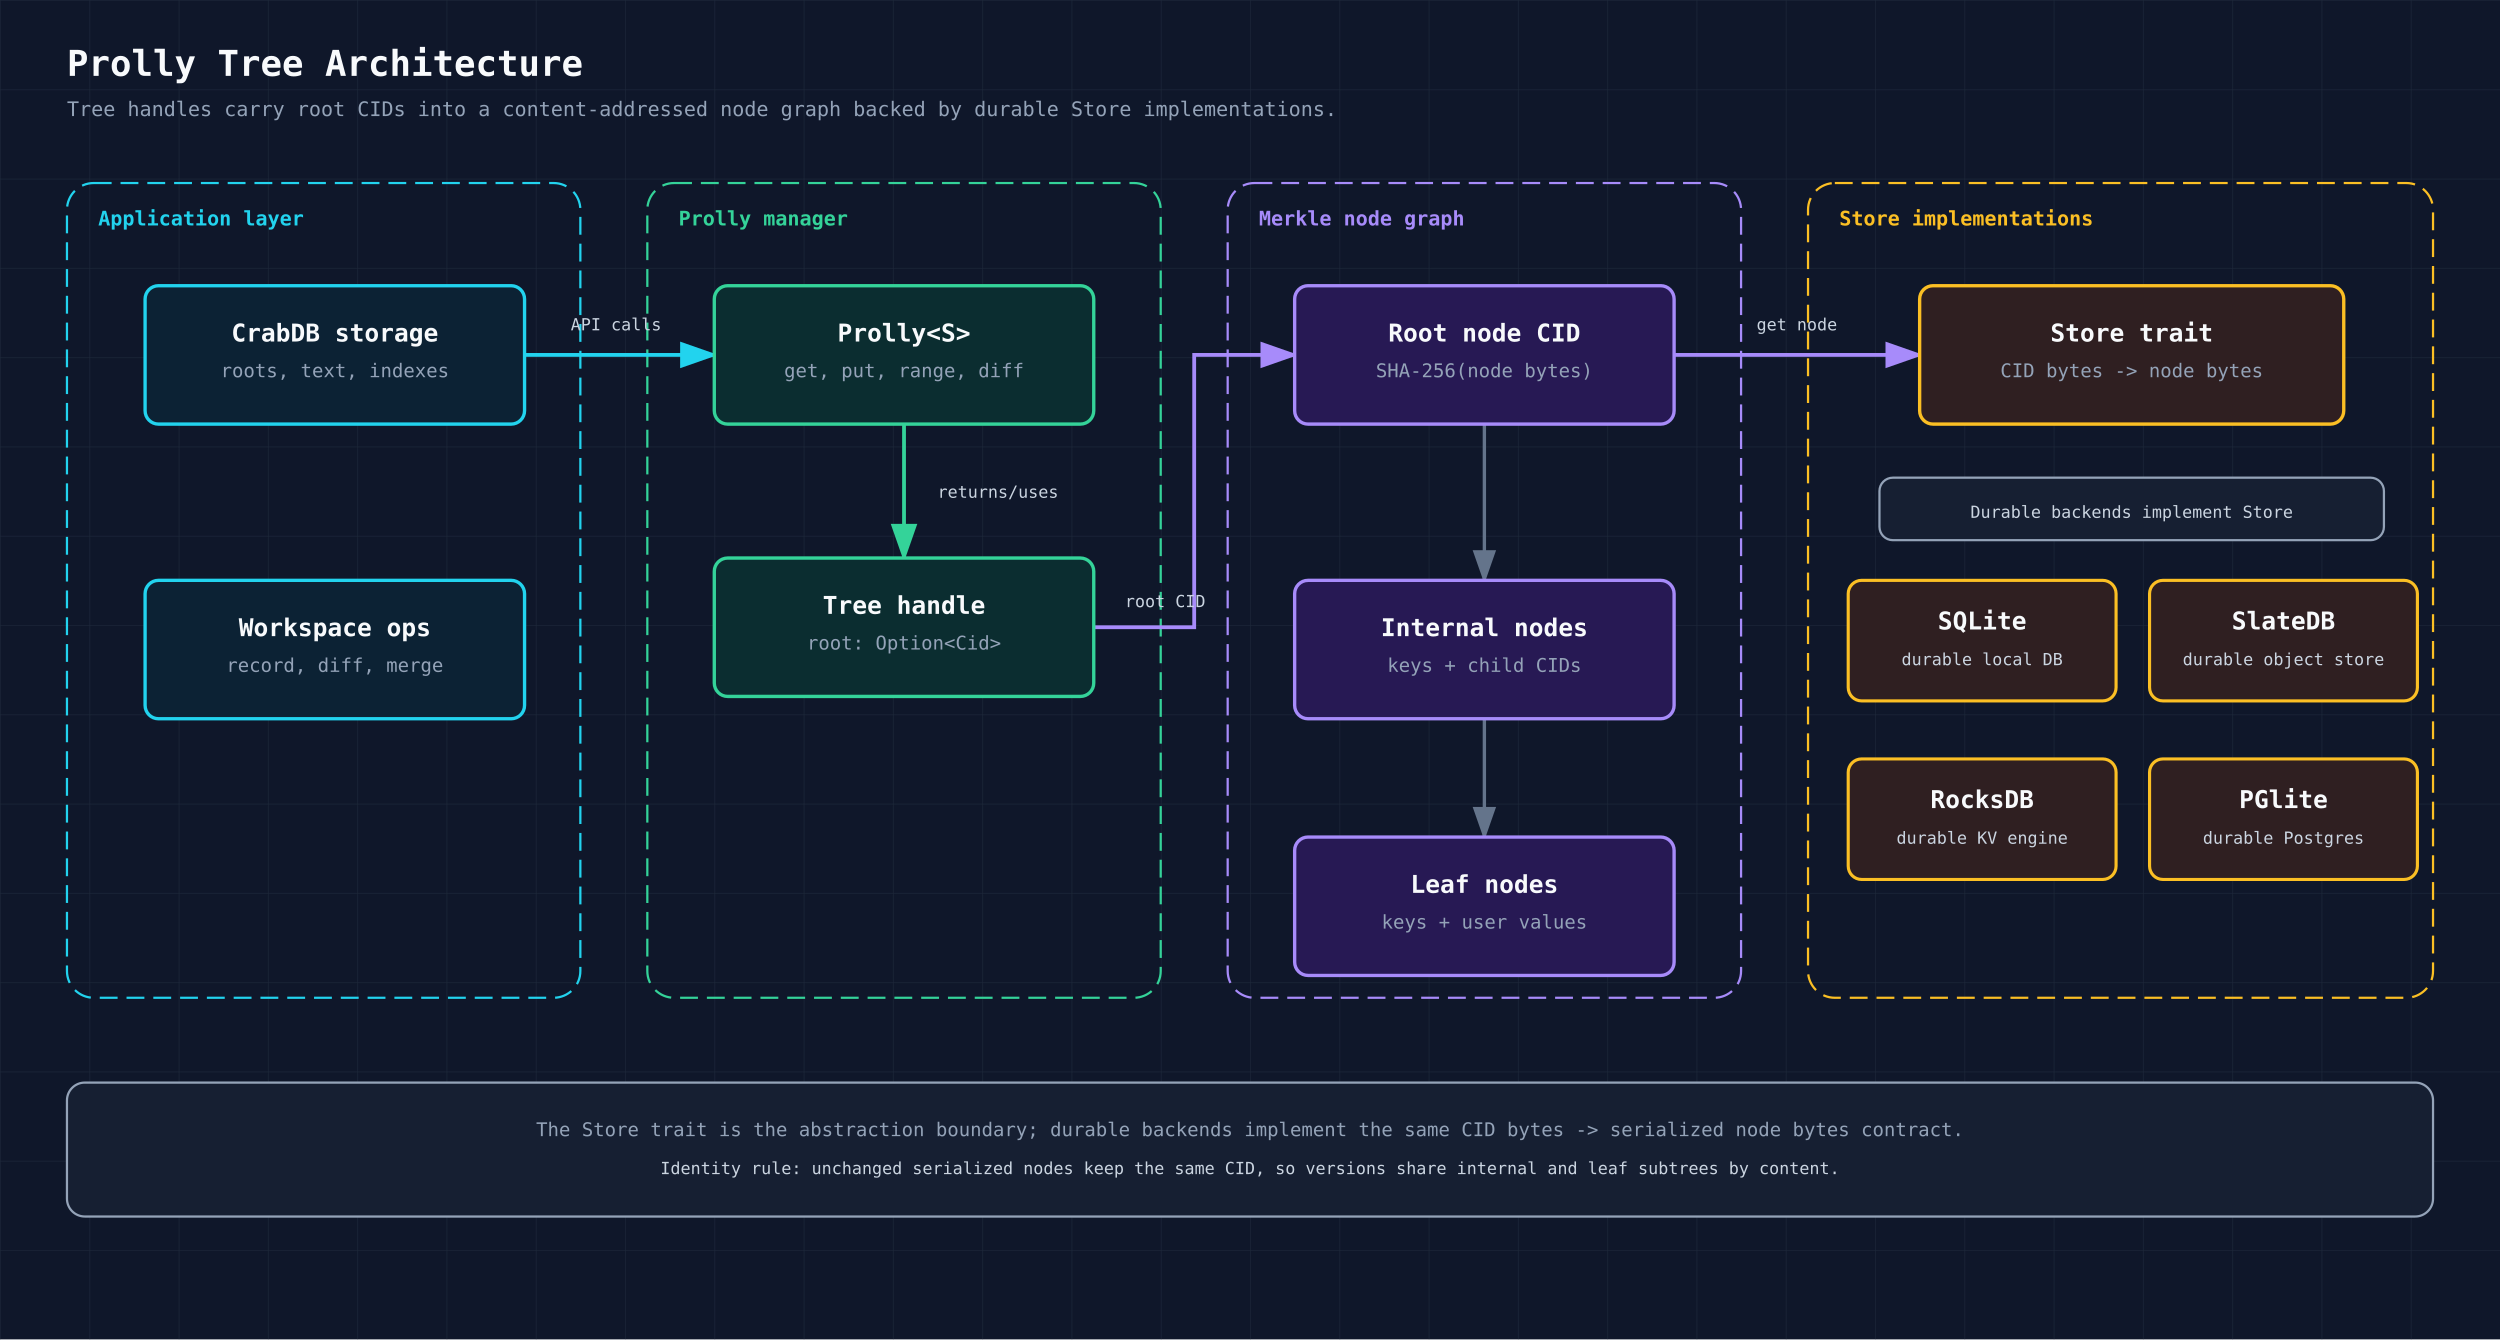
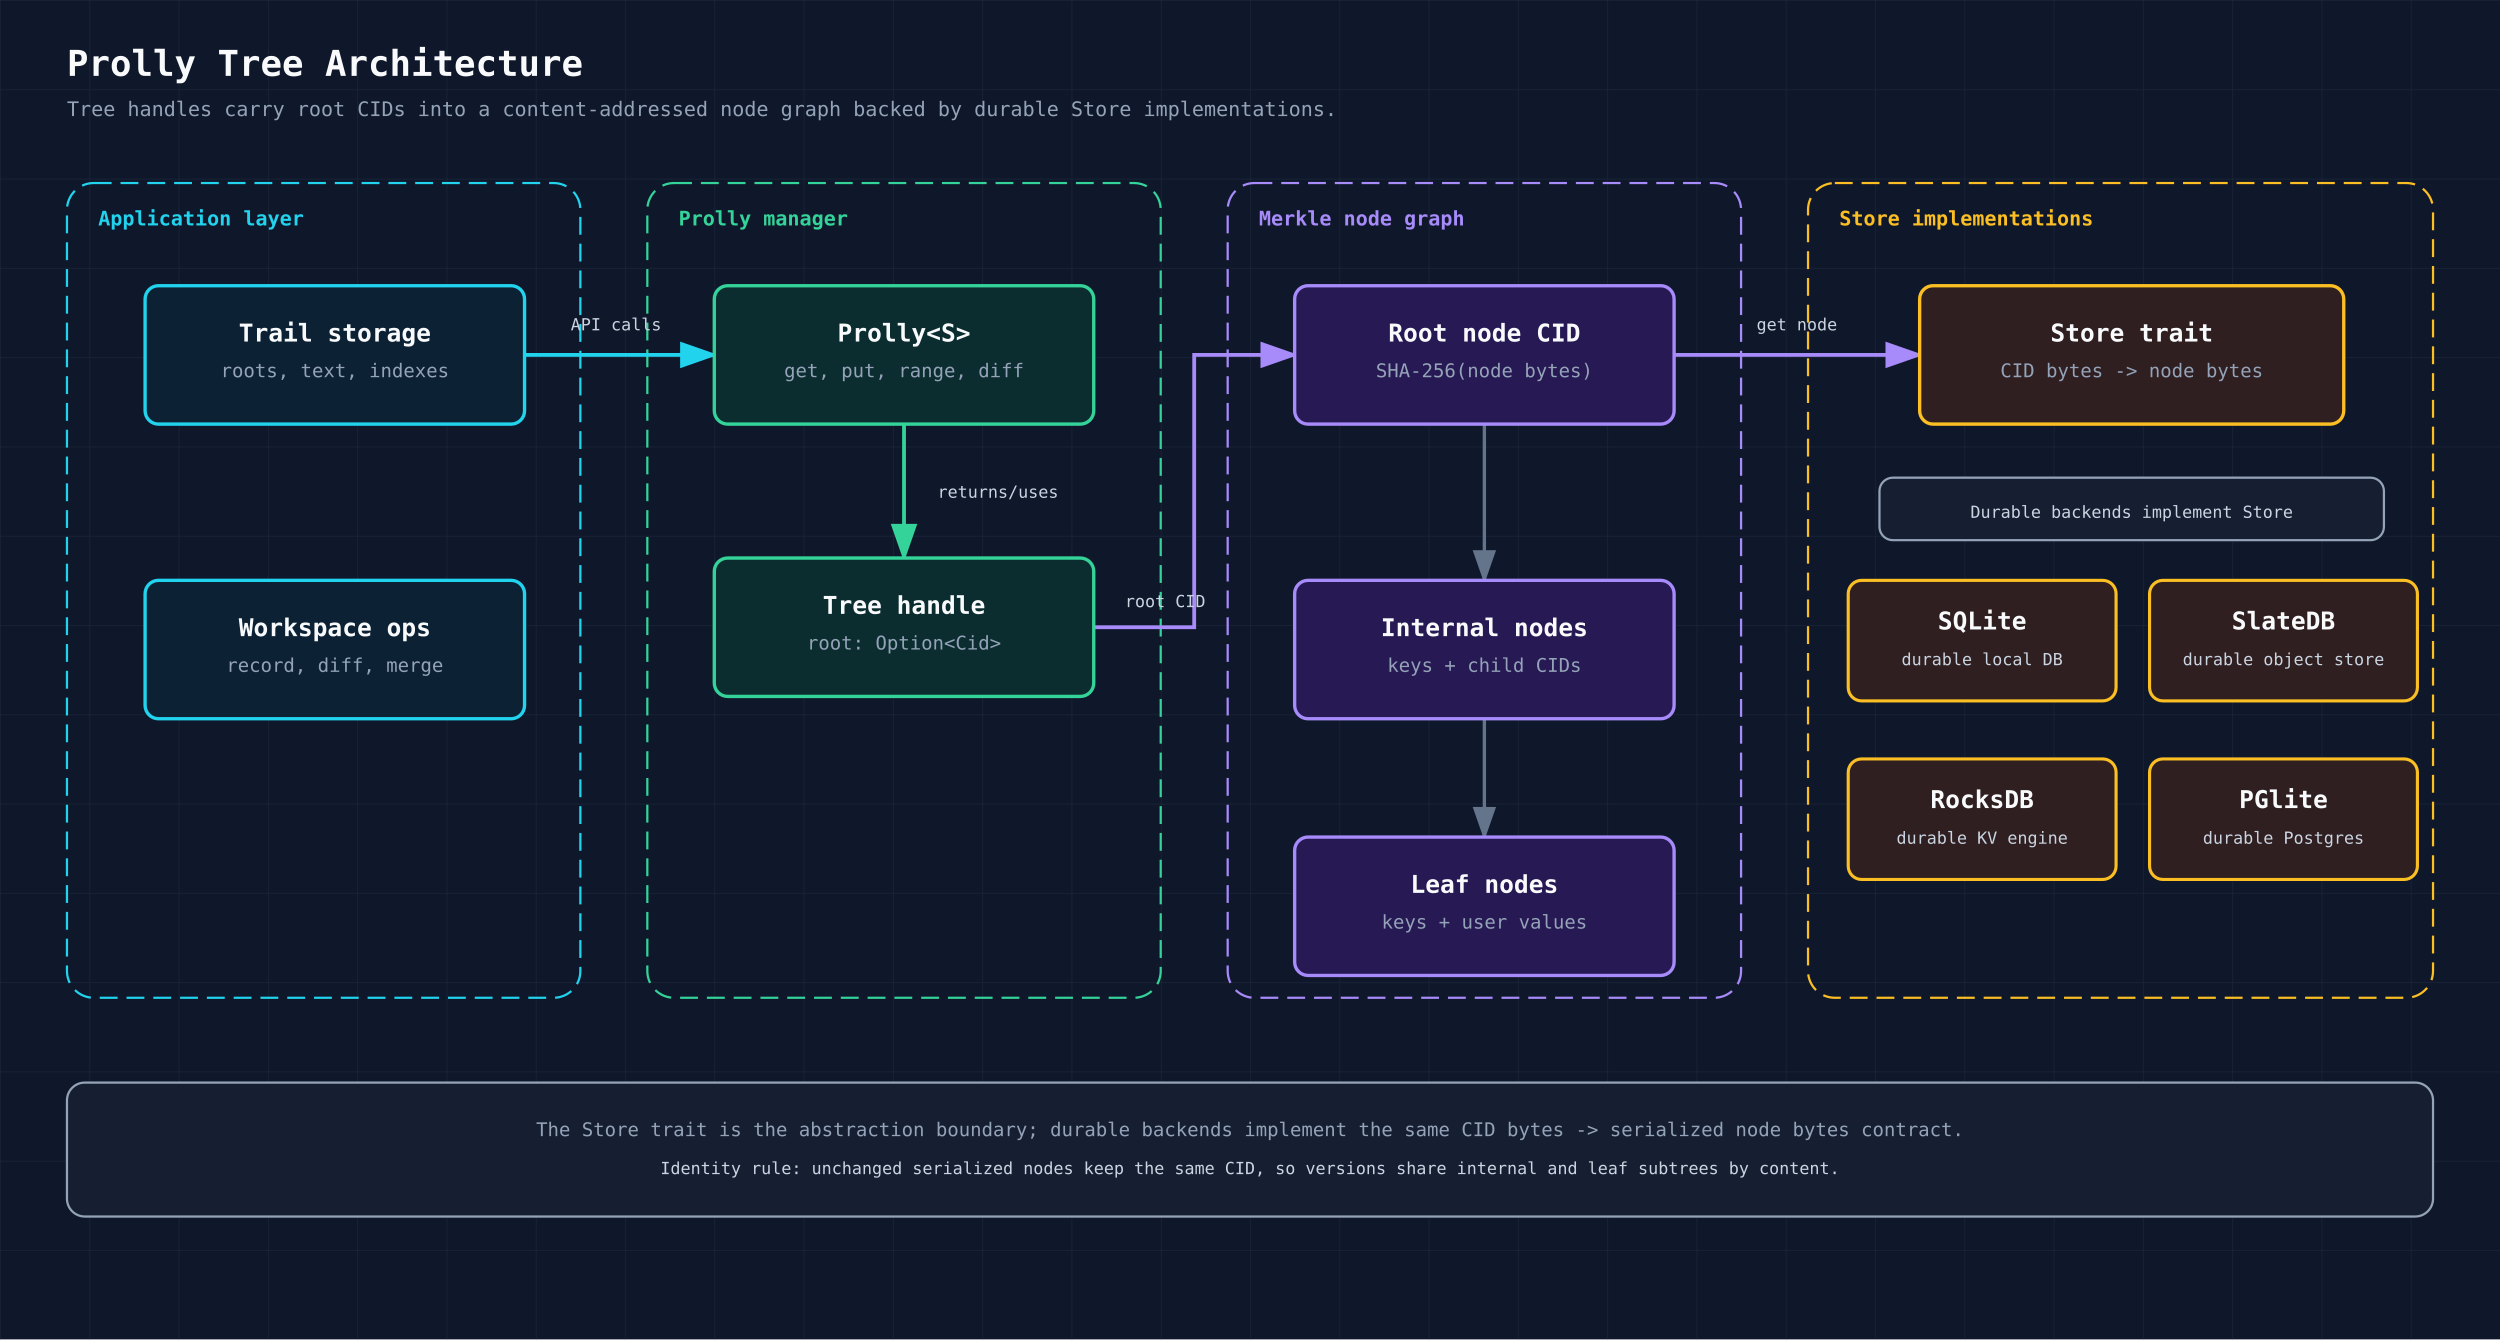
<svg xmlns="http://www.w3.org/2000/svg" viewBox="0 0 1120 600">
  <style>
    text { font-family: 'JetBrains Mono', 'SF Mono', 'Cascadia Code', monospace; }
    .title { fill: #f8fafc; font-size: 16px; font-weight: 700; }
    .subtitle { fill: #94a3b8; font-size: 9px; font-weight: 400; }
    .label { fill: #f8fafc; font-size: 11px; font-weight: 600; }
    .small { fill: #94a3b8; font-size: 8.5px; font-weight: 400; }
    .tiny { fill: #cbd5e1; font-size: 7.5px; font-weight: 400; }
    .region-label { font-size: 9px; font-weight: 600; }
    .arrow { fill: none; stroke: #64748b; stroke-width: 1.5; marker-end: url(#arrow); }
    .arrow-cyan { fill: none; stroke: #22d3ee; stroke-width: 1.7; marker-end: url(#arrow-cyan); }
    .arrow-green { fill: none; stroke: #34d399; stroke-width: 1.7; marker-end: url(#arrow-green); }
    .arrow-violet { fill: none; stroke: #a78bfa; stroke-width: 1.7; marker-end: url(#arrow-violet); }
  </style>
  <defs>
    <pattern id="grid" width="40" height="40" patternUnits="userSpaceOnUse">
      <path d="M 40 0 L 0 0 0 40" fill="none" stroke="#1e293b" stroke-width="0.5" />
    </pattern>
    <marker id="arrow" markerWidth="10" markerHeight="7" refX="9" refY="3.5" orient="auto">
      <polygon points="0 0, 10 3.5, 0 7" fill="#64748b" />
    </marker>
    <marker id="arrow-cyan" markerWidth="10" markerHeight="7" refX="9" refY="3.5" orient="auto">
      <polygon points="0 0, 10 3.5, 0 7" fill="#22d3ee" />
    </marker>
    <marker id="arrow-green" markerWidth="10" markerHeight="7" refX="9" refY="3.5" orient="auto">
      <polygon points="0 0, 10 3.5, 0 7" fill="#34d399" />
    </marker>
    <marker id="arrow-violet" markerWidth="10" markerHeight="7" refX="9" refY="3.5" orient="auto">
      <polygon points="0 0, 10 3.5, 0 7" fill="#a78bfa" />
    </marker>
  </defs>
  <rect width="1120" height="600" fill="#0f172a" />
  <rect width="1120" height="600" fill="url(#grid)" />
  <text x="30" y="34" class="title">Prolly Tree Architecture</text>
  <text x="30" y="52" class="subtitle">Tree handles carry root CIDs into a content-addressed node graph backed by durable Store implementations.</text>
  <rect x="30" y="82" width="230" height="365" rx="12" fill="none" stroke="#22d3ee" stroke-width="1" stroke-dasharray="8,4" />
  <text x="44" y="101" fill="#22d3ee" class="region-label">Application layer</text>
  <rect x="290" y="82" width="230" height="365" rx="12" fill="none" stroke="#34d399" stroke-width="1" stroke-dasharray="8,4" />
  <text x="304" y="101" fill="#34d399" class="region-label">Prolly manager</text>
  <rect x="550" y="82" width="230" height="365" rx="12" fill="none" stroke="#a78bfa" stroke-width="1" stroke-dasharray="8,4" />
  <text x="564" y="101" fill="#a78bfa" class="region-label">Merkle node graph</text>
  <rect x="810" y="82" width="280" height="365" rx="12" fill="none" stroke="#fbbf24" stroke-width="1" stroke-dasharray="8,4" />
  <text x="824" y="101" fill="#fbbf24" class="region-label">Store implementations</text>
  <path class="arrow-cyan" d="M 235 159 L 320 159" />
  <text x="276" y="148" class="tiny" text-anchor="middle">API calls</text>
  <path class="arrow-green" d="M 405 190 L 405 250" />
  <text x="420" y="223" class="tiny">returns/uses</text>
  <path class="arrow-violet" d="M 490 281 L 535 281 L 535 159 L 580 159" />
  <text x="522" y="272" class="tiny" text-anchor="middle">root CID</text>
  <path class="arrow-violet" d="M 750 159 L 860 159" />
  <text x="805" y="148" class="tiny" text-anchor="middle">get node</text>
  <path class="arrow" d="M 665 190 L 665 260" />
  <path class="arrow" d="M 665 322 L 665 375" />
  <rect x="65" y="128" width="170" height="62" rx="6" fill="#0f172a" />
  <rect x="65" y="128" width="170" height="62" rx="6" fill="rgba(8,51,68,0.4)" stroke="#22d3ee" stroke-width="1.5" />
-   <text x="150" y="153" class="label" text-anchor="middle">CrabDB storage</text>
+   <text x="150" y="153" class="label" text-anchor="middle">Trail storage</text>
  <text x="150" y="169" class="small" text-anchor="middle">roots, text, indexes</text>
  <rect x="65" y="260" width="170" height="62" rx="6" fill="#0f172a" />
  <rect x="65" y="260" width="170" height="62" rx="6" fill="rgba(8,51,68,0.4)" stroke="#22d3ee" stroke-width="1.5" />
  <text x="150" y="285" class="label" text-anchor="middle">Workspace ops</text>
  <text x="150" y="301" class="small" text-anchor="middle">record, diff, merge</text>
  <rect x="320" y="128" width="170" height="62" rx="6" fill="#0f172a" />
  <rect x="320" y="128" width="170" height="62" rx="6" fill="rgba(6,78,59,0.4)" stroke="#34d399" stroke-width="1.5" />
  <text x="405" y="153" class="label" text-anchor="middle">Prolly&lt;S&gt;</text>
  <text x="405" y="169" class="small" text-anchor="middle">get, put, range, diff</text>
  <rect x="320" y="250" width="170" height="62" rx="6" fill="#0f172a" />
  <rect x="320" y="250" width="170" height="62" rx="6" fill="rgba(6,78,59,0.4)" stroke="#34d399" stroke-width="1.5" />
  <text x="405" y="275" class="label" text-anchor="middle">Tree handle</text>
  <text x="405" y="291" class="small" text-anchor="middle">root: Option&lt;Cid&gt;</text>
  <rect x="580" y="128" width="170" height="62" rx="6" fill="#0f172a" />
  <rect x="580" y="128" width="170" height="62" rx="6" fill="rgba(76,29,149,0.4)" stroke="#a78bfa" stroke-width="1.5" />
  <text x="665" y="153" class="label" text-anchor="middle">Root node CID</text>
  <text x="665" y="169" class="small" text-anchor="middle">SHA-256(node bytes)</text>
  <rect x="580" y="260" width="170" height="62" rx="6" fill="#0f172a" />
  <rect x="580" y="260" width="170" height="62" rx="6" fill="rgba(76,29,149,0.4)" stroke="#a78bfa" stroke-width="1.5" />
  <text x="665" y="285" class="label" text-anchor="middle">Internal nodes</text>
  <text x="665" y="301" class="small" text-anchor="middle">keys + child CIDs</text>
  <rect x="580" y="375" width="170" height="62" rx="6" fill="#0f172a" />
  <rect x="580" y="375" width="170" height="62" rx="6" fill="rgba(76,29,149,0.4)" stroke="#a78bfa" stroke-width="1.5" />
  <text x="665" y="400" class="label" text-anchor="middle">Leaf nodes</text>
  <text x="665" y="416" class="small" text-anchor="middle">keys + user values</text>
  <rect x="860" y="128" width="190" height="62" rx="6" fill="#0f172a" />
  <rect x="860" y="128" width="190" height="62" rx="6" fill="rgba(120,53,15,0.3)" stroke="#fbbf24" stroke-width="1.5" />
  <text x="955" y="153" class="label" text-anchor="middle">Store trait</text>
  <text x="955" y="169" class="small" text-anchor="middle">CID bytes -&gt; node bytes</text>
  <rect x="842" y="214" width="226" height="28" rx="6" fill="#0f172a" />
  <rect x="842" y="214" width="226" height="28" rx="6" fill="rgba(30,41,59,0.5)" stroke="#94a3b8" stroke-width="1" />
  <text x="955" y="232" class="tiny" text-anchor="middle">Durable backends implement Store</text>
  <rect x="828" y="260" width="120" height="54" rx="6" fill="#0f172a" />
  <rect x="828" y="260" width="120" height="54" rx="6" fill="rgba(120,53,15,0.3)" stroke="#fbbf24" stroke-width="1.4" />
  <text x="888" y="282" class="label" text-anchor="middle">SQLite</text>
  <text x="888" y="298" class="tiny" text-anchor="middle">durable local DB</text>
  <rect x="963" y="260" width="120" height="54" rx="6" fill="#0f172a" />
  <rect x="963" y="260" width="120" height="54" rx="6" fill="rgba(120,53,15,0.3)" stroke="#fbbf24" stroke-width="1.4" />
  <text x="1023" y="282" class="label" text-anchor="middle">SlateDB</text>
  <text x="1023" y="298" class="tiny" text-anchor="middle">durable object store</text>
  <rect x="828" y="340" width="120" height="54" rx="6" fill="#0f172a" />
  <rect x="828" y="340" width="120" height="54" rx="6" fill="rgba(120,53,15,0.3)" stroke="#fbbf24" stroke-width="1.4" />
  <text x="888" y="362" class="label" text-anchor="middle">RocksDB</text>
  <text x="888" y="378" class="tiny" text-anchor="middle">durable KV engine</text>
  <rect x="963" y="340" width="120" height="54" rx="6" fill="#0f172a" />
  <rect x="963" y="340" width="120" height="54" rx="6" fill="rgba(120,53,15,0.3)" stroke="#fbbf24" stroke-width="1.4" />
  <text x="1023" y="362" class="label" text-anchor="middle">PGlite</text>
  <text x="1023" y="378" class="tiny" text-anchor="middle">durable Postgres</text>
  <rect x="30" y="485" width="1060" height="60" rx="8" fill="#0f172a" />
  <rect x="30" y="485" width="1060" height="60" rx="8" fill="rgba(30,41,59,0.5)" stroke="#94a3b8" stroke-width="1" />
  <text x="560" y="509" class="small" text-anchor="middle">The Store trait is the abstraction boundary; durable backends implement the same CID bytes -&gt; serialized node bytes contract.</text>
  <text x="560" y="526" class="tiny" text-anchor="middle">Identity rule: unchanged serialized nodes keep the same CID, so versions share internal and leaf subtrees by content.</text>
</svg>
